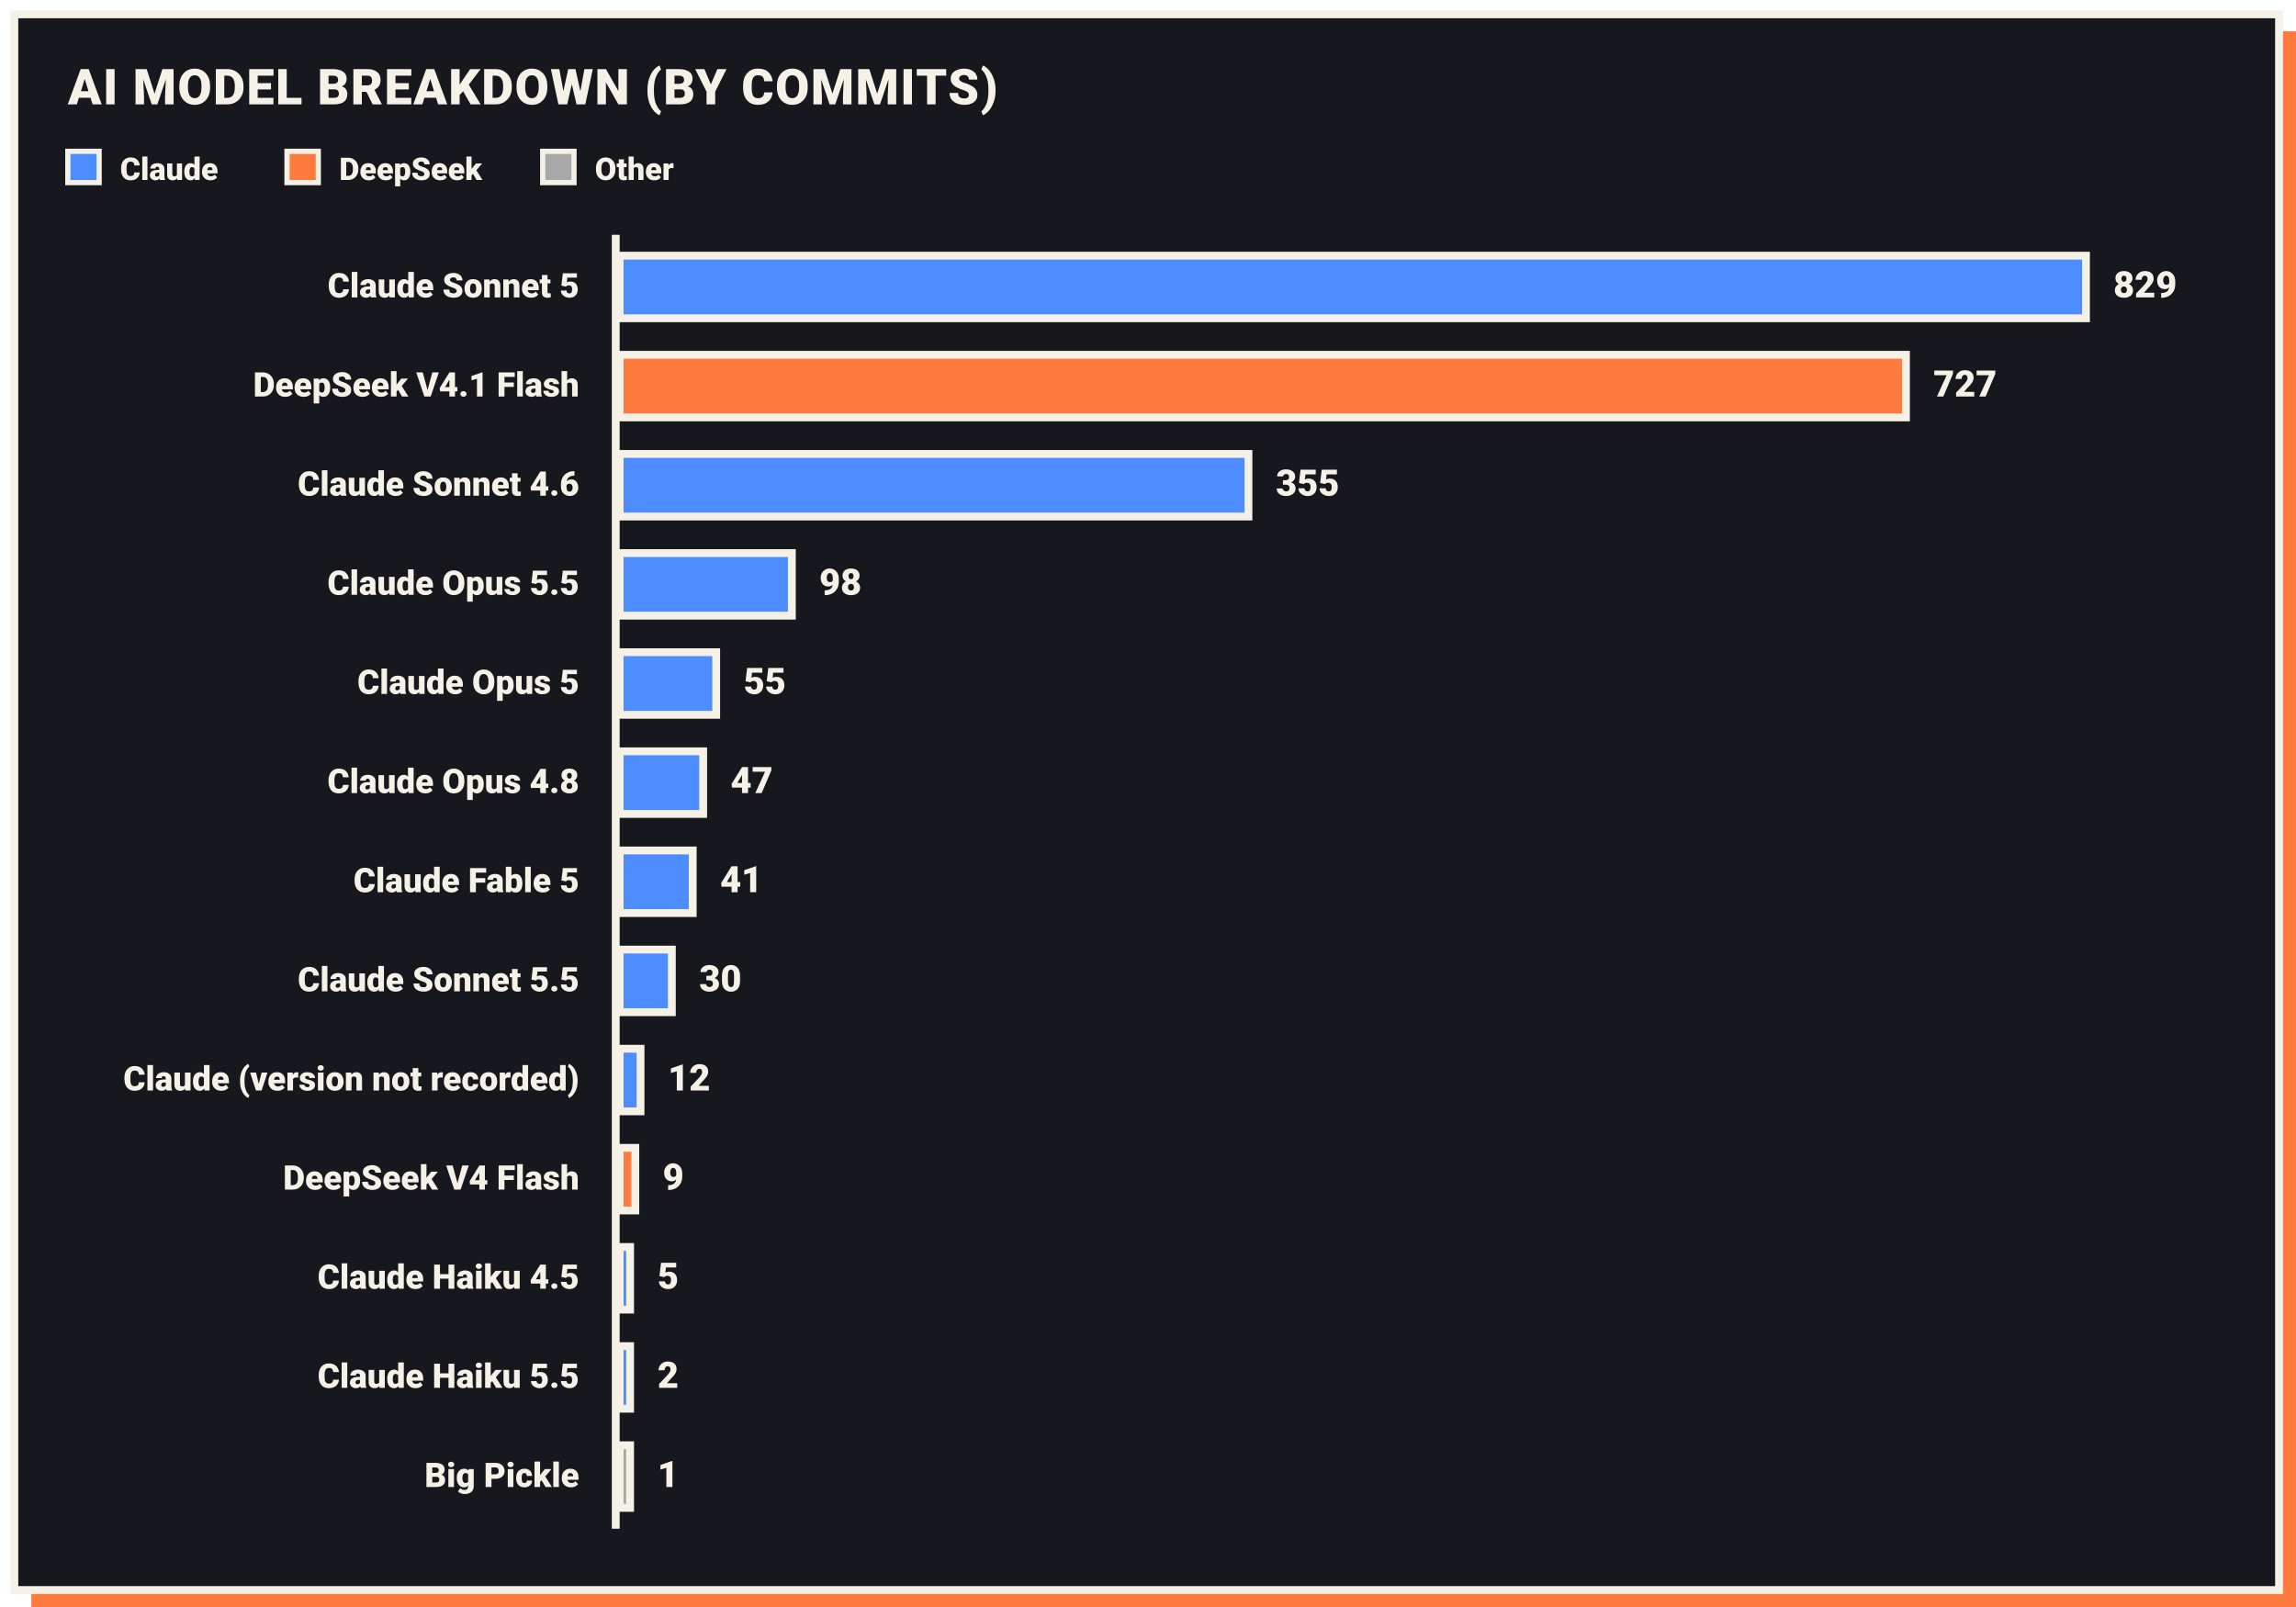
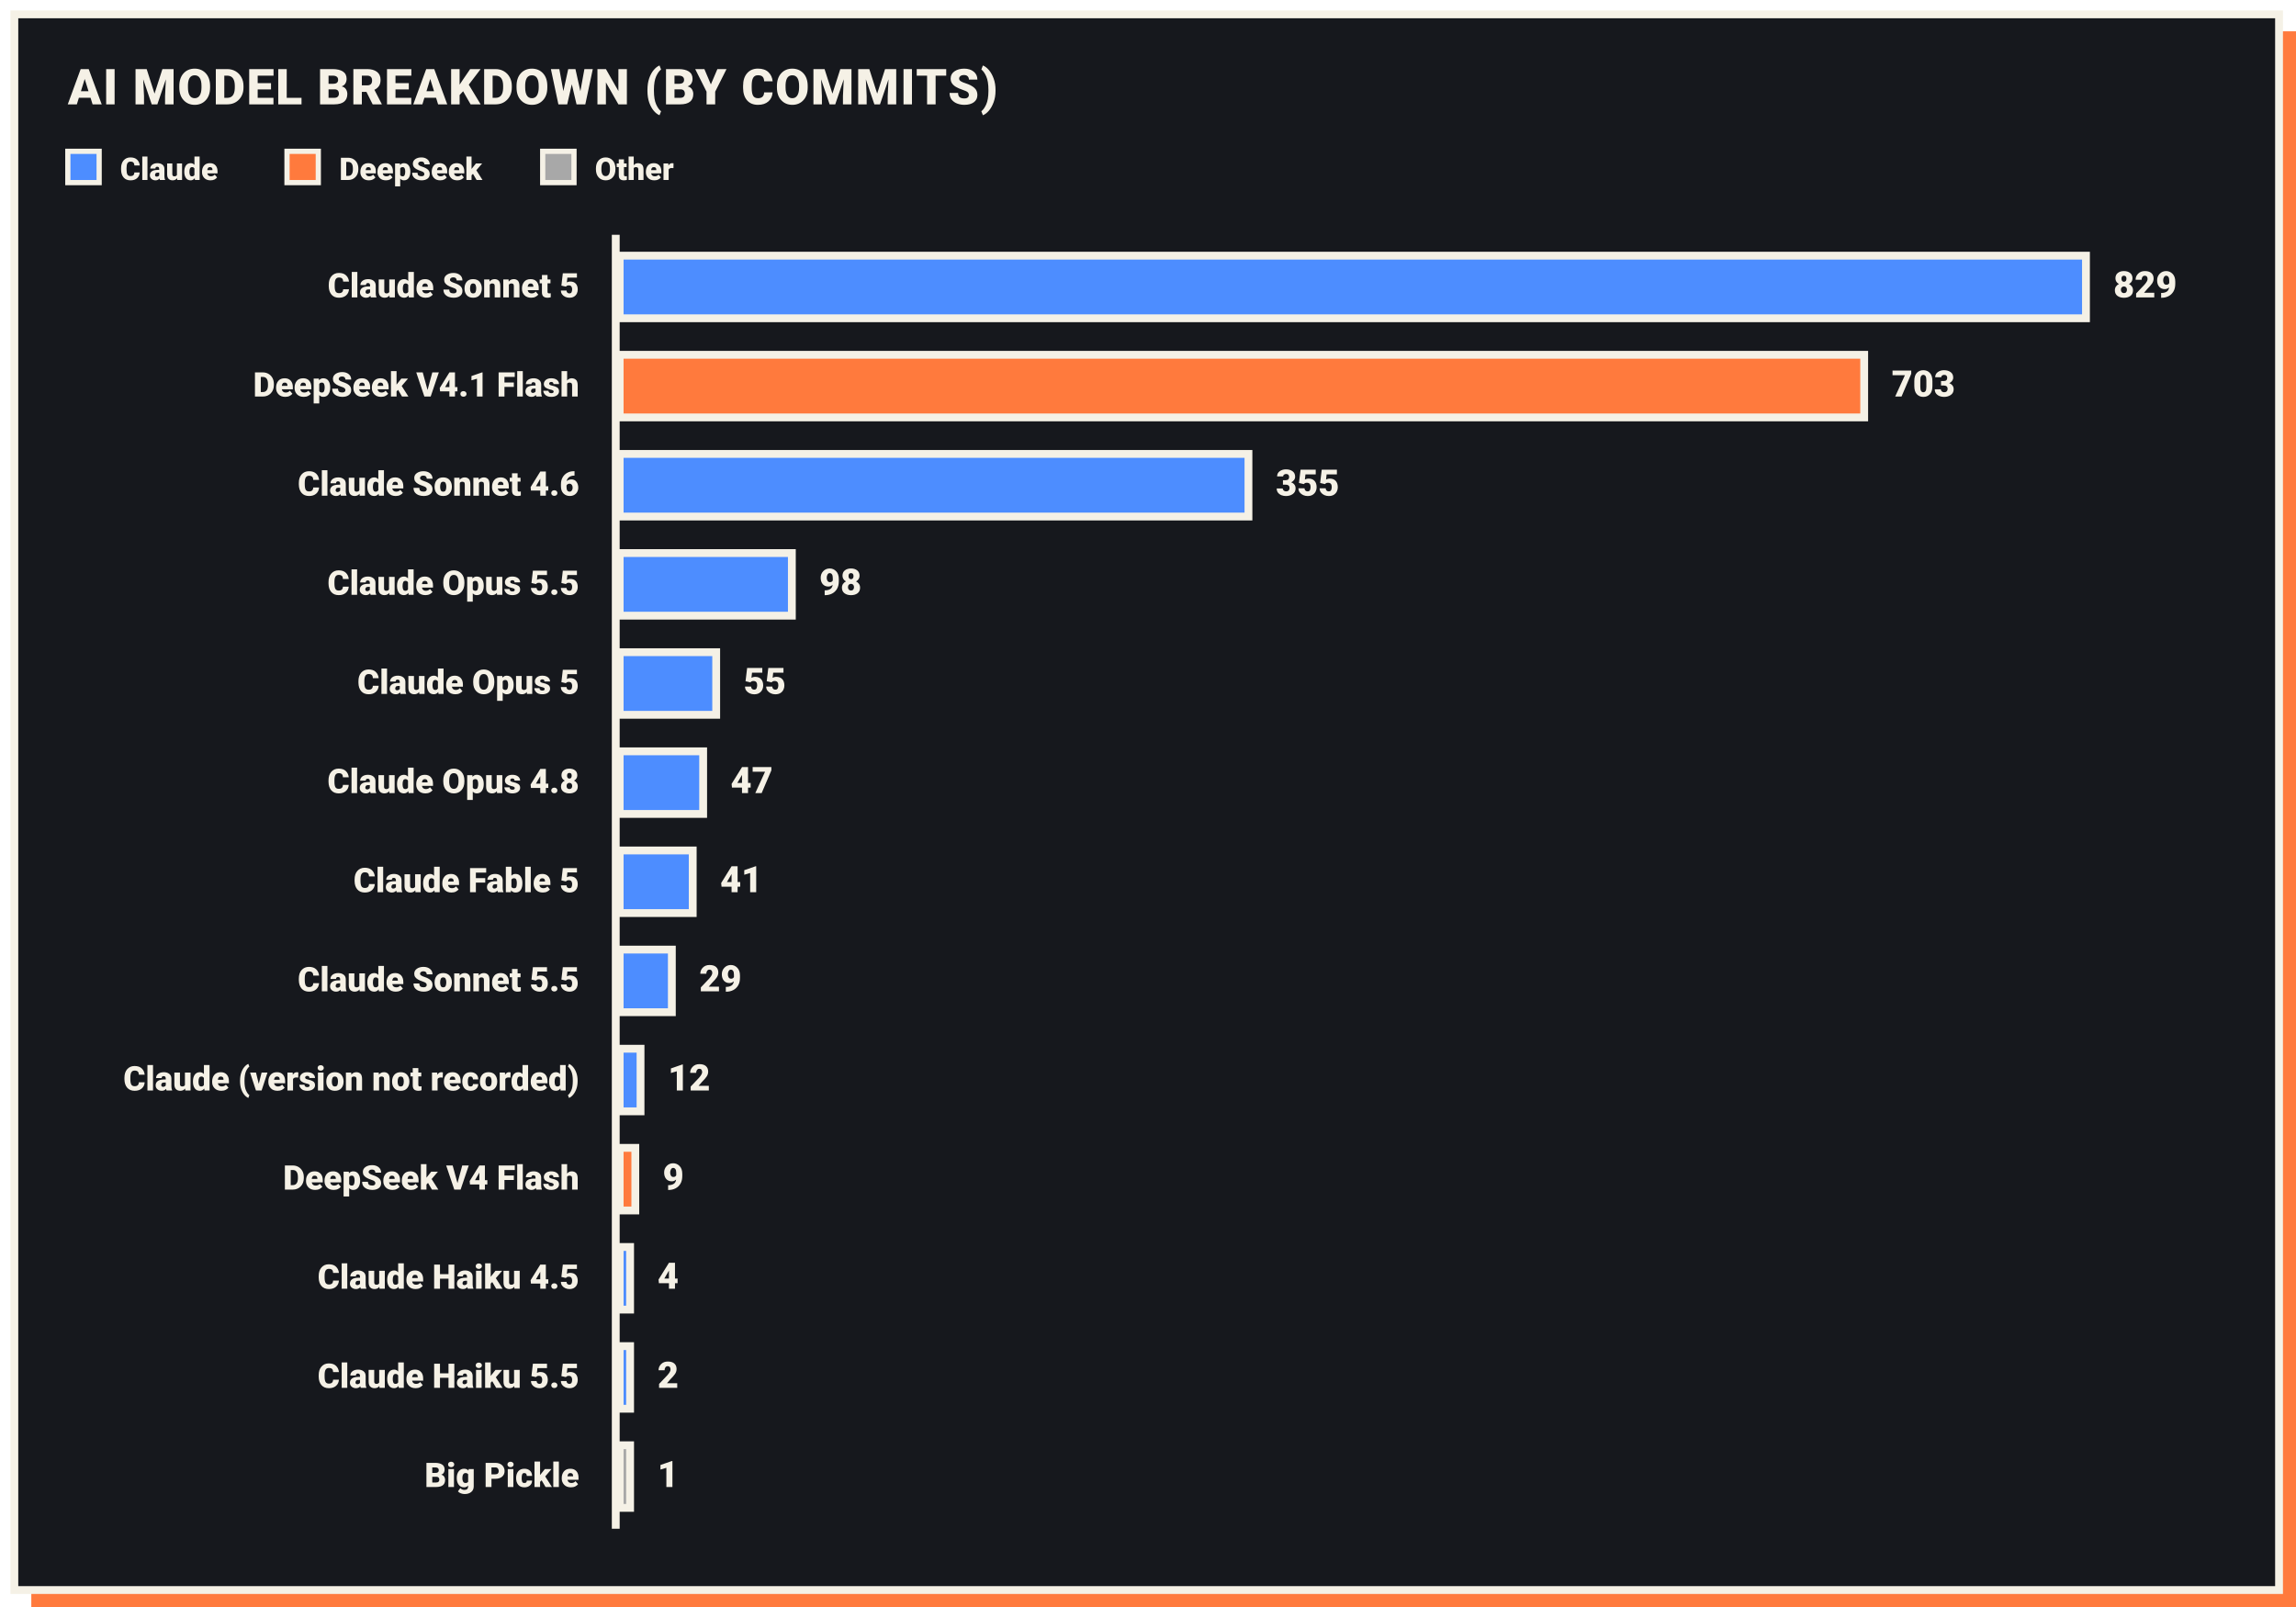
<svg xmlns="http://www.w3.org/2000/svg" viewBox="0 0 880 616" font-family="-apple-system, BlinkMacSystemFont, 'Segoe UI', Roboto, Helvetica, Arial, sans-serif" role="img" aria-labelledby="t d">
  <rect x="12" y="12" width="868" height="604" fill="#ff7a3d" />
  <rect x="5.5" y="5.5" width="868" height="604" fill="#16181d" stroke="#f5f1e6" stroke-width="3" />
  <text x="26" y="40" fill="#f5f1e6" font-weight="800" font-size="19" letter-spacing="0.5">AI MODEL BREAKDOWN (BY COMMITS)</text>
  <rect x="26" y="58" width="12" height="12" fill="#4d8dff" stroke="#f5f1e6" stroke-width="2" />
  <text x="46" y="69" fill="#f5f1e6" font-weight="800" font-size="12">Claude</text>
  <rect x="110" y="58" width="12" height="12" fill="#ff7a3d" stroke="#f5f1e6" stroke-width="2" />
  <text x="130" y="69" fill="#f5f1e6" font-weight="800" font-size="12">DeepSeek</text>
  <rect x="208" y="58" width="12" height="12" fill="#a8a8a8" stroke="#f5f1e6" stroke-width="2" />
  <text x="228" y="69" fill="#f5f1e6" font-weight="800" font-size="12">Other</text>
  <line x1="236" y1="90" x2="236" y2="586" stroke="#f5f1e6" stroke-width="3" />
  <text x="222" y="114" fill="#f5f1e6" font-weight="800" font-size="13" text-anchor="end">Claude Sonnet 5</text>
  <rect x="237.5" y="98" width="562" height="24" fill="#4d8dff" stroke="#f5f1e6" stroke-width="3" />
  <text x="810" y="114" fill="#f5f1e6" font-weight="800" font-size="14">829</text>
  <text x="222" y="152" fill="#f5f1e6" font-weight="800" font-size="13" text-anchor="end">DeepSeek V4.1 Flash</text>
-   <rect x="237.5" y="136" width="493" height="24" fill="#ff7a3d" stroke="#f5f1e6" stroke-width="3" />
-   <text x="741" y="152" fill="#f5f1e6" font-weight="800" font-size="14">727</text>
+   <rect x="237.5" y="136" width="477" height="24" fill="#ff7a3d" stroke="#f5f1e6" stroke-width="3" />
+   <text x="725" y="152" fill="#f5f1e6" font-weight="800" font-size="14">703</text>
  <text x="222" y="190" fill="#f5f1e6" font-weight="800" font-size="13" text-anchor="end">Claude Sonnet 4.6</text>
  <rect x="237.5" y="174" width="241" height="24" fill="#4d8dff" stroke="#f5f1e6" stroke-width="3" />
  <text x="489" y="190" fill="#f5f1e6" font-weight="800" font-size="14">355</text>
  <text x="222" y="228" fill="#f5f1e6" font-weight="800" font-size="13" text-anchor="end">Claude Opus 5.5</text>
  <rect x="237.5" y="212" width="66" height="24" fill="#4d8dff" stroke="#f5f1e6" stroke-width="3" />
  <text x="314" y="228" fill="#f5f1e6" font-weight="800" font-size="14">98</text>
  <text x="222" y="266" fill="#f5f1e6" font-weight="800" font-size="13" text-anchor="end">Claude Opus 5</text>
  <rect x="237.5" y="250" width="37" height="24" fill="#4d8dff" stroke="#f5f1e6" stroke-width="3" />
  <text x="285" y="266" fill="#f5f1e6" font-weight="800" font-size="14">55</text>
  <text x="222" y="304" fill="#f5f1e6" font-weight="800" font-size="13" text-anchor="end">Claude Opus 4.8</text>
  <rect x="237.5" y="288" width="32" height="24" fill="#4d8dff" stroke="#f5f1e6" stroke-width="3" />
  <text x="280" y="304" fill="#f5f1e6" font-weight="800" font-size="14">47</text>
  <text x="222" y="342" fill="#f5f1e6" font-weight="800" font-size="13" text-anchor="end">Claude Fable 5</text>
  <rect x="237.5" y="326" width="28" height="24" fill="#4d8dff" stroke="#f5f1e6" stroke-width="3" />
  <text x="276" y="342" fill="#f5f1e6" font-weight="800" font-size="14">41</text>
  <text x="222" y="380" fill="#f5f1e6" font-weight="800" font-size="13" text-anchor="end">Claude Sonnet 5.5</text>
  <rect x="237.5" y="364" width="20" height="24" fill="#4d8dff" stroke="#f5f1e6" stroke-width="3" />
-   <text x="268" y="380" fill="#f5f1e6" font-weight="800" font-size="14">30</text>
+   <text x="268" y="380" fill="#f5f1e6" font-weight="800" font-size="14">29</text>
  <text x="222" y="418" fill="#f5f1e6" font-weight="800" font-size="13" text-anchor="end">Claude (version not recorded)</text>
  <rect x="237.5" y="402" width="8" height="24" fill="#4d8dff" stroke="#f5f1e6" stroke-width="3" />
  <text x="256" y="418" fill="#f5f1e6" font-weight="800" font-size="14">12</text>
  <text x="222" y="456" fill="#f5f1e6" font-weight="800" font-size="13" text-anchor="end">DeepSeek V4 Flash</text>
  <rect x="237.5" y="440" width="6" height="24" fill="#ff7a3d" stroke="#f5f1e6" stroke-width="3" />
  <text x="254" y="456" fill="#f5f1e6" font-weight="800" font-size="14">9</text>
  <text x="222" y="494" fill="#f5f1e6" font-weight="800" font-size="13" text-anchor="end">Claude Haiku 4.5</text>
  <rect x="237.5" y="478" width="4" height="24" fill="#4d8dff" stroke="#f5f1e6" stroke-width="3" />
-   <text x="252" y="494" fill="#f5f1e6" font-weight="800" font-size="14">5</text>
+   <text x="252" y="494" fill="#f5f1e6" font-weight="800" font-size="14">4</text>
  <text x="222" y="532" fill="#f5f1e6" font-weight="800" font-size="13" text-anchor="end">Claude Haiku 5.5</text>
  <rect x="237.5" y="516" width="4" height="24" fill="#4d8dff" stroke="#f5f1e6" stroke-width="3" />
  <text x="252" y="532" fill="#f5f1e6" font-weight="800" font-size="14">2</text>
  <text x="222" y="570" fill="#f5f1e6" font-weight="800" font-size="13" text-anchor="end">Big Pickle</text>
  <rect x="237.5" y="554" width="4" height="24" fill="#a8a8a8" stroke="#f5f1e6" stroke-width="3" />
  <text x="252" y="570" fill="#f5f1e6" font-weight="800" font-size="14">1</text>
</svg>
